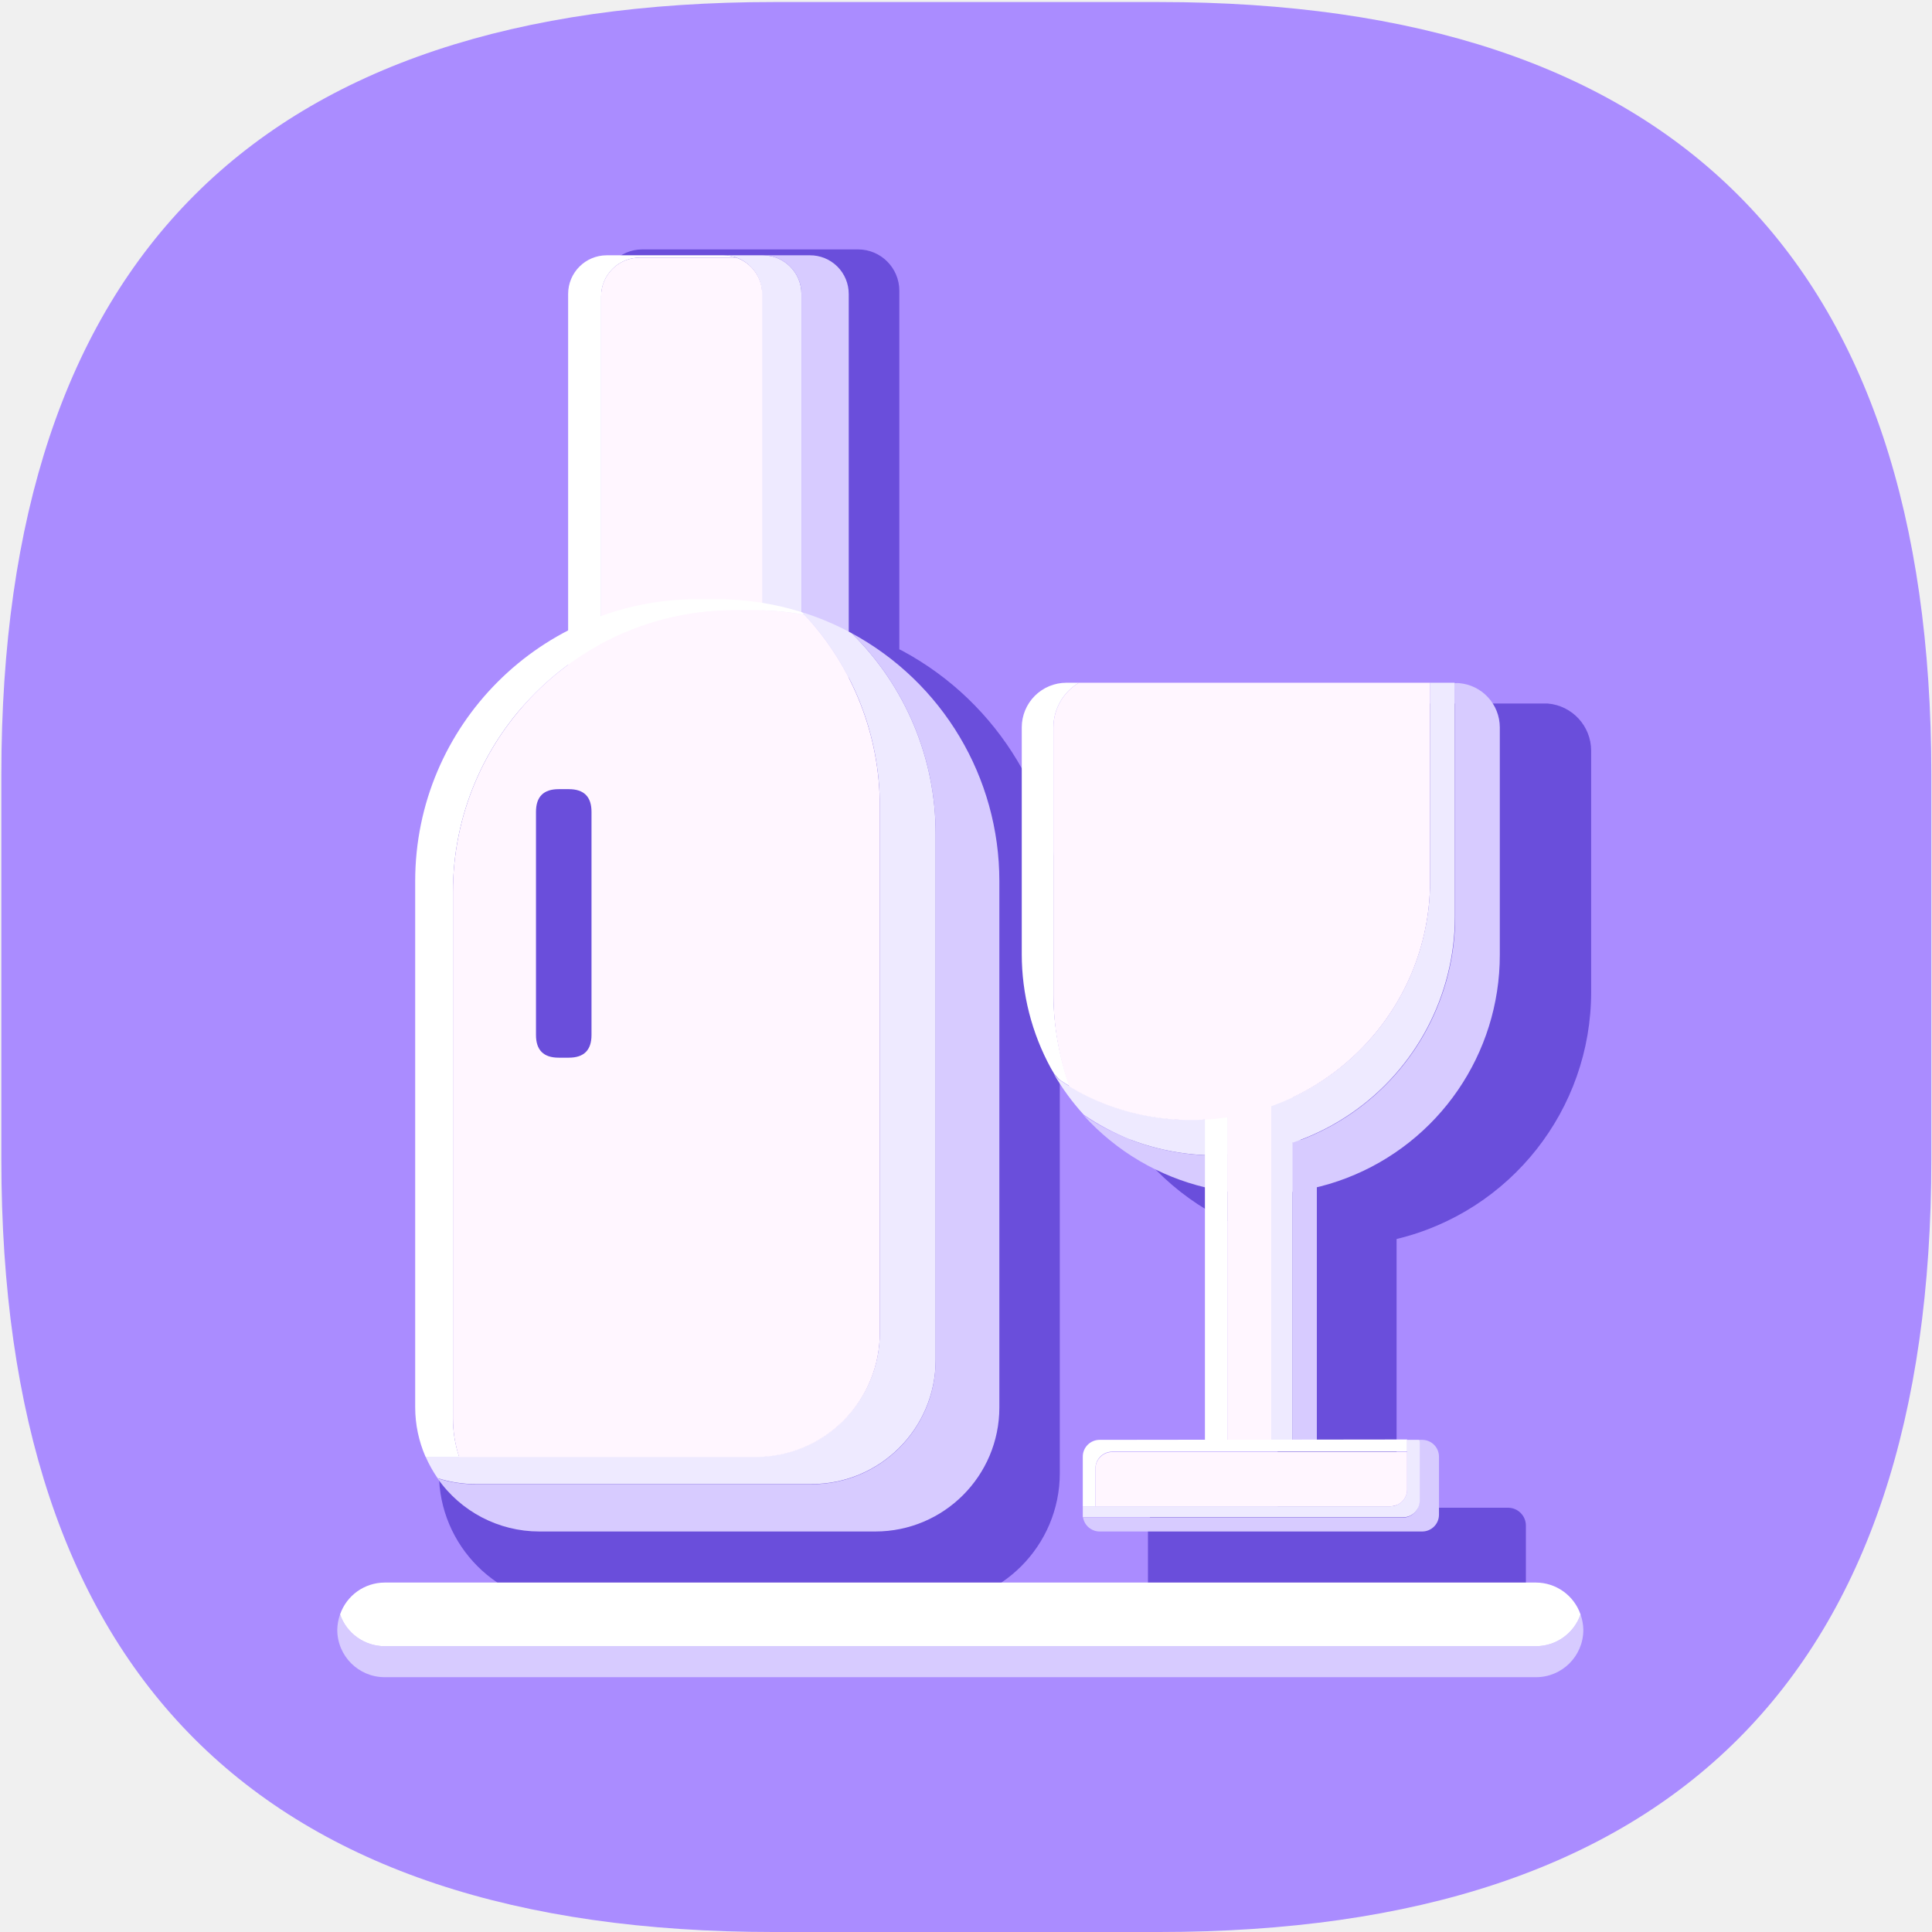
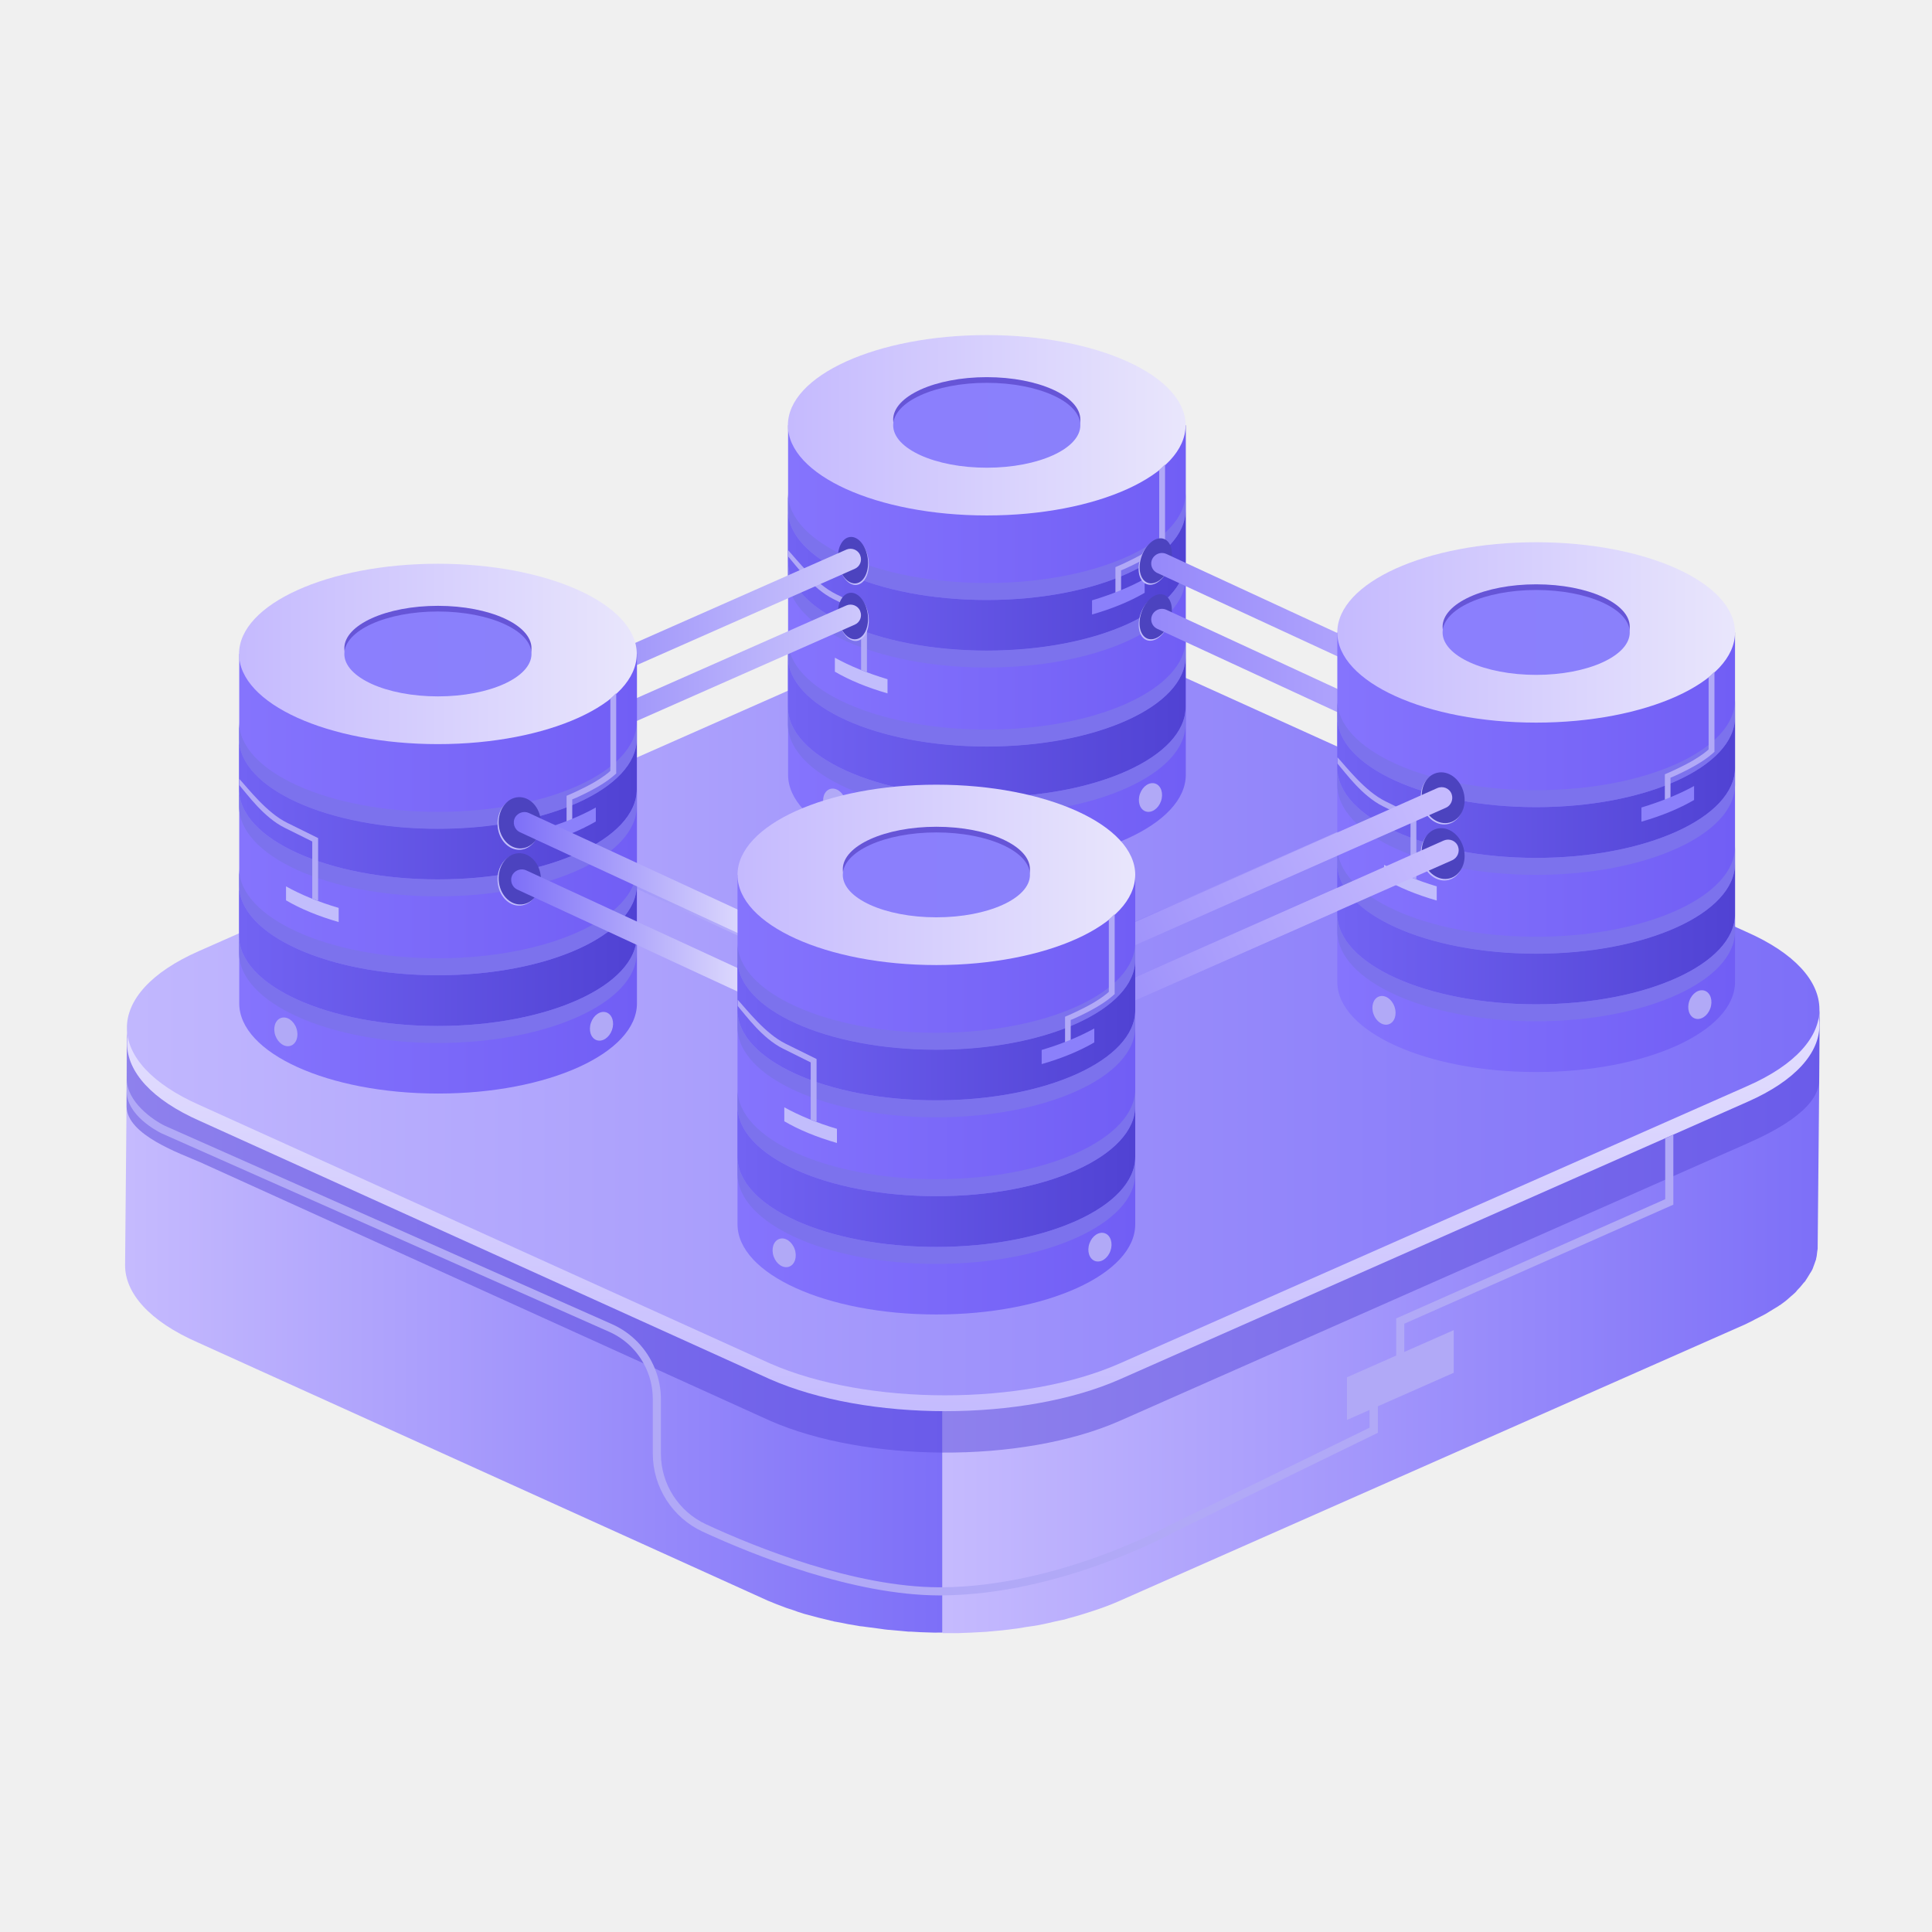
- <svg xmlns="http://www.w3.org/2000/svg" t="1757236720579" class="icon" viewBox="0 0 1024 1024" version="1.1" p-id="2211" width="200" height="200">
-   <path d="M0.716 1.075m409.416 0l204.094 0q409.416 0 409.416 409.416l0 204.094q0 409.416-409.416 409.416l-204.094 0q-409.416 0-409.416-409.416l0-204.094q0-409.416 409.416-409.416Z" fill="#AA8CFF" p-id="2212" />
-   <path d="M478.249 344.933c-0.512-0.307-1.075-0.512-1.586-0.768V154.094a21.904 21.904 0 0 0-21.853-21.904H340.48a21.904 21.904 0 0 0-21.904 21.904v189.355a158.649 158.649 0 0 0-85.926 141.095v296.212a69.857 69.857 0 0 0 69.857 69.857h189.355a69.857 69.857 0 0 0 69.857-69.857V484.544A158.649 158.649 0 0 0 478.249 344.933zM413.356 133.521a26.049 26.049 0 0 0-3.429-0.921 22.774 22.774 0 0 1 6.346 2.201 29.631 29.631 0 0 0-2.917-1.279z m63.306 236.591zM843.345 525.792v-127.942a25.128 25.128 0 0 0-23.03-24.974h-221.085a25.128 25.128 0 0 0-25.128 25.179v127.942a134.186 134.186 0 0 0 16.07 63.869c0.614 1.126 1.279 2.201 1.894 3.275s1.791 2.149 2.712 3.173c-0.921-1.024-1.791-2.098-2.712-3.173A136.284 136.284 0 0 0 660.183 651.38a141.248 141.248 0 0 0 16.94 5.118v142.528h-59.212a9.468 9.468 0 0 0-9.468 9.468v32.651a9.519 9.519 0 0 0 0 1.689 9.417 9.417 0 0 0 9.263 7.728h181.576a9.417 9.417 0 0 0 9.468-9.417V808.596a9.468 9.468 0 0 0-9.468-9.468h-59.058v-142.426a134.698 134.698 0 0 0 103.122-130.911zM598.771 592.885c-0.512-1.791-1.177-3.531-1.638-5.118 0.358 1.586 1.024 3.327 1.638 5.118z" fill="#6A4EDB" p-id="2213" />
-   <path d="M451.33 335.567a149.027 149.027 0 0 1 44.575 106.448v278.914a65.762 65.762 0 0 1-65.762 65.762H252.098a66.069 66.069 0 0 1-20.215-3.173 65.711 65.711 0 0 0 53.941 28.199h178.096a65.762 65.762 0 0 0 65.762-65.762v-278.914a149.386 149.386 0 0 0-78.352-131.474z" fill="#D7CBFF" p-id="2214" />
-   <path d="M429.221 135.312H404.298a20.471 20.471 0 0 1 20.471 20.471v281.473h25.077v-281.473a20.471 20.471 0 0 0-20.624-20.471z" fill="#D7CBFF" p-id="2215" />
-   <path d="M404.298 135.312h-20.931a20.471 20.471 0 0 1 20.471 20.471v281.473H424.769v-281.473a20.471 20.471 0 0 0-20.471-20.471z" fill="#EEEAFF" p-id="2216" />
-   <path d="M339.099 136.54h51.177a20.113 20.113 0 0 0-6.858-1.228H321.596a20.471 20.471 0 0 0-20.471 20.471v281.473h17.503V157.164a20.471 20.471 0 0 1 20.471-20.624z" fill="#FFFFFF" p-id="2217" />
-   <path d="M403.991 155.936a20.471 20.471 0 0 0-13.767-19.396h-51.177a20.471 20.471 0 0 0-20.471 20.471v280.347h85.414z" fill="#FFF6FF" p-id="2218" />
-   <path d="M451.33 335.567a146.315 146.315 0 0 0-26.203-11.054 148.413 148.413 0 0 1 41.197 102.917V706.242a65.762 65.762 0 0 1-65.762 65.762h-175.025a70.727 70.727 0 0 0 6.346 11.412 66.069 66.069 0 0 0 20.215 3.173h178.045a65.762 65.762 0 0 0 65.762-65.66v-278.914a149.027 149.027 0 0 0-44.575-106.448z" fill="#EEEAFF" p-id="2219" />
-   <path d="M240.071 472.875A149.386 149.386 0 0 1 389.457 323.438h10.798a146.468 146.468 0 0 1 26.1 2.405l-1.228-1.331a149.334 149.334 0 0 0-44.831-6.909H369.498A149.437 149.437 0 0 0 220.061 467.041v278.914a65.558 65.558 0 0 0 5.476 26.151h17.81a64.995 64.995 0 0 1-3.275-20.471z" fill="#FFFFFF" p-id="2220" />
-   <path d="M697.952 604.195h-59.314v0.87h46.418v160.235h12.897v-161.105z" fill="#D7CBFF" p-id="2221" />
-   <path d="M466.325 706.242V427.43a148.771 148.771 0 0 0-39.969-101.586 146.468 146.468 0 0 0-26.1-2.405H389.457a149.386 149.386 0 0 0-149.386 149.437v278.914a64.995 64.995 0 0 0 3.275 20.471h157.216A65.762 65.762 0 0 0 466.325 706.242z" fill="#FFF6FF" p-id="2222" />
-   <path d="M773.386 362.077a13.204 13.204 0 0 0-1.996 0h-0.409a22.211 22.211 0 0 1 0.307 3.224v120.164A126.765 126.765 0 0 1 598.771 603.888a128.352 128.352 0 0 1-24.514-12.845 126.663 126.663 0 0 0 220.675-84.954V385.516a23.593 23.593 0 0 0-21.546-23.439z" fill="#D7CBFF" p-id="2223" />
-   <path d="M673.796 580.807h11.259v184.544h-11.259z" fill="#EEEAFF" p-id="2224" />
-   <path d="M770.981 361.872h-12.999v104.81a126.612 126.612 0 0 1-172.364 118.219 123.234 123.234 0 0 1-24.565-12.845l-2.559-2.968a125.537 125.537 0 0 0 15.916 21.75A128.352 128.352 0 0 0 598.771 603.888a126.765 126.765 0 0 0 172.364-118.219V365.097a22.211 22.211 0 0 0-0.154-3.224z" fill="#EEEAFF" p-id="2225" />
-   <path d="M650.51 580.142h23.286v185.158h-23.286z" fill="#FFF6FF" p-id="2226" />
-   <path d="M673.796 581.985v-1.177h-35.159v184.493h11.873v-183.316h23.286zM558.341 385.465a27.482 27.482 0 0 1 13.511-23.593h-6.602a23.644 23.644 0 0 0-23.695 23.644v120.368a126.151 126.151 0 0 0 15.353 60.133c0.563 1.024 1.177 2.047 1.791 3.071l2.559 2.968c1.842 1.228 3.787 2.456 5.681 3.582a146.827 146.827 0 0 1-8.598-48.516z" fill="#FFFFFF" p-id="2227" />
-   <path d="M631.217 593.653a126.765 126.765 0 0 0 126.765-126.765V361.872h-186.131a27.482 27.482 0 0 0-13.511 23.593V527.123a146.827 146.827 0 0 0 8.393 48.772 119.601 119.601 0 0 0 18.884 9.263 125.844 125.844 0 0 0 45.599 8.495z" fill="#FFF6FF" p-id="2228" />
-   <path d="M753.786 763.151H752.301a8.444 8.444 0 0 1 0 1.638v30.706a8.905 8.905 0 0 1-8.905 8.905h-169.345a8.956 8.956 0 0 0 8.751 7.318h170.982a8.905 8.905 0 0 0 8.905-8.905v-30.706a8.905 8.905 0 0 0-8.905-8.956z" fill="#D7CBFF" p-id="2229" />
-   <path d="M752.301 763.151h-6.499v26.51A8.905 8.905 0 0 1 736.948 798.361h-163.05v5.834h169.703a8.905 8.905 0 0 0 8.905-8.905v-30.706a8.444 8.444 0 0 0-0.205-1.433z" fill="#EEEAFF" p-id="2230" />
-   <path d="M582.803 763.151a8.905 8.905 0 0 0-8.905 8.905V798.361h6.704v-20.01a8.905 8.905 0 0 1 8.905-8.956h156.294v-6.448z" fill="#FFFFFF" p-id="2231" />
-   <path d="M745.802 789.661v-20.061h-156.294a8.905 8.905 0 0 0-8.905 8.956V798.361H736.948a8.905 8.905 0 0 0 8.854-8.7z" fill="#FFF6FF" p-id="2232" />
-   <path d="M284.083 418.269m12.027 0l5.374 0q12.027 0 12.027 12.027l0 118.27q0 12.027-12.027 12.027l-5.374 0q-12.027 0-12.027-12.027l0-118.27q0-12.027 12.027-12.027Z" fill="#6A4EDB" p-id="2233" />
-   <path d="M814.123 872.516H203.838a25.026 25.026 0 0 1-23.593-16.837 25.588 25.588 0 0 0-1.484 8.188 25.128 25.128 0 0 0 25.077 25.077h610.285a25.077 25.077 0 0 0 25.077-25.077 25.588 25.588 0 0 0-1.484-8.188 25.026 25.026 0 0 1-23.593 16.837z" fill="#D7CBFF" p-id="2234" />
-   <path d="M814.123 838.791H203.838a25.077 25.077 0 0 0-23.593 16.888 25.026 25.026 0 0 0 23.593 16.837h610.285a25.026 25.026 0 0 0 23.593-16.837 25.077 25.077 0 0 0-23.593-16.888z" fill="#FFFFFF" p-id="2235" />
+ <svg xmlns="http://www.w3.org/2000/svg" xml:space="preserve" style="enable-background:new 0 0 1024 1024;" viewBox="0 0 1024 1024" y="0px" x="0px" id="图层_1" version="1.1">
+   <style type="text/css">
+ 	.st0{fill:url(#SVGID_1_);}
+ 	.st1{fill:url(#SVGID_2_);}
+ 	.st2{opacity:0.5;}
+ 	.st3{fill:#5747DB;}
+ 	.st4{fill:url(#SVGID_3_);}
+ 	.st5{fill:url(#SVGID_4_);}
+ 	.st6{fill:#B1A9F7;}
+ 	.st7{fill:url(#SVGID_5_);}
+ 	.st8{fill:url(#SVGID_6_);}
+ 	.st9{fill:#7C72ED;}
+ 	.st10{fill:url(#SVGID_7_);}
+ 	.st11{fill:url(#SVGID_8_);}
+ 	.st12{fill:#6655D7;}
+ 	.st13{fill:url(#SVGID_9_);}
+ 	.st14{fill:#8B80FB;}
+ 	.st15{fill:#C2BDFC;}
+ 	.st16{fill:#4C43BF;}
+ 	.st17{fill:url(#SVGID_10_);}
+ 	.st18{fill:url(#SVGID_11_);}
+ 	.st19{fill:url(#SVGID_12_);}
+ 	.st20{fill:url(#SVGID_13_);}
+ 	.st21{fill:url(#SVGID_14_);}
+ 	.st22{fill:url(#SVGID_15_);}
+ 	.st23{fill:url(#SVGID_16_);}
+ 	.st24{fill:url(#SVGID_17_);}
+ 	.st25{fill:url(#SVGID_18_);}
+ 	.st26{fill:url(#SVGID_19_);}
+ 	.st27{fill:url(#SVGID_20_);}
+ 	.st28{fill:url(#SVGID_21_);}
+ 	.st29{fill:url(#SVGID_22_);}
+ 	.st30{fill:url(#SVGID_23_);}
+ 	.st31{fill:url(#SVGID_24_);}
+ 	.st32{fill:url(#SVGID_25_);}
+ 	.st33{fill:url(#SVGID_26_);}
+ 	.st34{fill:url(#SVGID_27_);}
+ 	.st35{fill:url(#SVGID_28_);}
+ 	.st36{fill:url(#SVGID_29_);}
+ 	.st37{fill:url(#SVGID_30_);}
+ </style>
+   <g>
+     <g>
+       <linearGradient y2="700.193" x2="964.407" y1="700.193" x1="499.47" gradientUnits="userSpaceOnUse" id="SVGID_1_">
+         <stop style="stop-color:#C5BAFE" offset="5.154639e-03" />
+         <stop style="stop-color:#7D6FF8" offset="1" />
+       </linearGradient>
+       <path d="M964.4,535.1l-0.2,40.9l-0.8,85v0.8c-0.1,0.7-0.2,1.4-0.3,2.1c-0.1,1-0.2,2.1-0.5,3.1c0,0.2,0,0.4-0.1,0.6    c-0.2,0.7-0.5,1.3-0.7,2c-0.3,0.9-0.7,2-1.1,3c-0.1,0.2-0.2,0.4-0.3,0.6c-0.3,0.6-0.7,1.2-1.1,1.8c-0.7,1.1-1.2,2.1-1.9,3.1    c-0.3,0.3-0.3,0.5-0.5,0.8c-0.3,0.5-0.9,0.9-1.3,1.5c-0.9,1.2-1.9,2.3-3.1,3.5c-0.3,0.4-0.5,0.7-0.8,1c-0.8,0.8-1.7,1.5-2.6,2.3    c-0.3,0.3-0.6,0.5-0.9,0.8c-1.4,1.3-3,2.5-4.7,3.7c-0.3,0.1-0.6,0.3-0.8,0.5c-1.2,0.8-2.7,1.6-4.1,2.5c-1.2,0.7-2.3,1.5-3.7,2.2    c-1.5,0.8-3.1,1.6-4.7,2.4c-1.1,0.6-2.2,1.2-3.3,1.7c-0.5,0.3-1.1,0.5-1.6,0.8l-332.6,147c-3.9,1.7-8.1,3.3-12.4,4.7    c-1.2,0.4-2.4,0.8-3.7,1.2c-3.3,1.1-6.7,2.1-10.2,3c-0.8,0.2-1.6,0.5-2.3,0.7c-0.5,0.1-1,0.2-1.5,0.3c-2.2,0.5-4.5,0.9-6.7,1.5    c-1.8,0.4-3.4,0.7-5.2,1.1c-2.4,0.4-4.8,0.8-7.2,1.1c-1.4,0.3-2.8,0.5-4.2,0.7c-0.3,0.1-0.5,0.1-0.8,0.1    c-4.9,0.7-9.9,1.2-14.9,1.6c-0.3,0.1-0.7,0.1-1.1,0.1c-1.2,0.1-2.4,0.1-3.6,0.2c-2.9,0.2-5.9,0.3-8.9,0.4c-0.7,0-1.4,0.1-2.1,0.1    h-8.3V739.5c1.9,0,3.8,0,5.7-0.1c1.8,0,3.7-0.1,5.7-0.1c3-0.1,5.9-0.3,8.9-0.4c1.5-0.1,3.1-0.2,4.7-0.3c5-0.4,10-0.9,14.9-1.6    c1.7-0.2,3.3-0.5,4.9-0.8c2.5-0.3,4.9-0.7,7.3-1.1c1.7-0.3,3.4-0.7,5.1-1.1c2.3-0.4,4.6-1,6.8-1.5c1.2-0.3,2.5-0.7,3.7-1    c3.5-0.9,7-1.9,10.3-3c1.2-0.4,2.5-0.8,3.7-1.2c4.2-1.5,8.4-3,12.4-4.7l332.5-147c1.7-0.8,3.3-1.6,5-2.4c1.6-0.8,3.2-1.6,4.7-2.4    c1.2-0.8,2.4-1.5,3.7-2.2c1.3-0.8,2.7-1.7,4-2.5c2-1.4,3.9-2.7,5.6-4.1c0.3-0.3,0.6-0.5,0.8-0.8c1.2-1.1,2.4-2.2,3.5-3.4    c1.2-1.1,2.2-2.3,3.1-3.5c0.6-0.7,1.2-1.5,1.7-2.2c0.8-1,1.3-2,1.9-3.1c0.5-0.8,1-1.6,1.3-2.4c0.5-1,0.8-2,1.2-3    c0.2-0.9,0.6-1.7,0.8-2.5c0.2-1.1,0.3-2.2,0.5-3.2C964.2,537,964.3,536,964.4,535.1z" class="st0" />
+       <linearGradient y2="704.979" x2="499.47" y1="704.979" x1="66.396" gradientUnits="userSpaceOnUse" id="SVGID_2_">
+         <stop style="stop-color:#C5BAFE" offset="5.154639e-03" />
+         <stop style="stop-color:#7D6FF8" offset="1" />
+       </linearGradient>
+       <path d="M499.5,739.5v125.8h-2.4c-0.9,0-1.8,0.1-2.7,0c-1.1,0-2.2-0.1-3.3-0.1c-2.2-0.1-4.4-0.1-6.6-0.3    c-1-0.1-2-0.1-3-0.1c-1-0.1-2.1-0.2-3.1-0.3c-2.2-0.2-4.4-0.4-6.6-0.6c-1-0.1-2.1-0.1-3.1-0.3c-0.9-0.1-1.8-0.3-2.8-0.4    c-2.3-0.3-4.6-0.6-6.9-0.9c-1.1-0.2-2.2-0.3-3.3-0.4c-0.7-0.1-1.4-0.3-2.2-0.4c-2.7-0.4-5.4-0.9-8.1-1.5c-1.2-0.2-2.3-0.4-3.4-0.6    c-0.4-0.1-0.7-0.3-1.2-0.3c-4.7-1.1-9.5-2.3-14.1-3.6c-0.3-0.1-0.5-0.1-0.7-0.2c-2.1-0.6-4-1.3-5.9-2c-1.2-0.4-2.3-0.7-3.4-1.1    c-3.3-1.2-6.6-2.5-9.7-3.8l-302-136.8c-25.9-11.3-38.8-26.3-38.7-41.1l0.7-76.9l0.2-49c0,1.9,0.2,3.7,0.6,5.6    c0.4,1.9,1,3.7,1.8,5.6c1.6,3.7,4,7.3,7.2,10.8c6.5,7,16.1,13.6,29.1,19.3l302,136.8c3.1,1.4,6.3,2.7,9.6,3.8    c1.2,0.4,2.3,0.8,3.4,1.1c2.2,0.8,4.4,1.5,6.7,2.2c4.6,1.3,9.2,2.5,14.1,3.6l4.5,0.9c2.7,0.5,5.4,1,8.2,1.5    c1.8,0.3,3.7,0.6,5.4,0.8c2.3,0.3,4.7,0.6,7,0.9c1.9,0.3,3.9,0.4,5.8,0.6c2.2,0.3,4.4,0.4,6.6,0.6c2,0.2,4.1,0.3,6.1,0.4    c2.2,0.1,4.4,0.2,6.7,0.3c2,0,4,0.1,6,0.1H499.5z" class="st1" />
+       <g class="st2">
+         <path d="M964.4,538.7l-0.2,33.7c0,16.2-26.6,28.5-38,33.6l-332.5,147c-26,11.5-60.2,17.1-94.2,16.9     c-33.1-0.2-66.1-5.8-91.4-16.9L106.1,616c-10.2-4.5-39-14.4-39-29.6l0.2-38.2c0,1.9,0.2,3.7,0.6,5.6c0.4,1.9,1,3.7,1.8,5.6     c1.6,3.7,4,7.3,7.2,10.8c6.5,7,16.1,13.6,29.1,19.3l302,136.8c3.1,1.4,6.3,2.7,9.6,3.8c1.2,0.4,2.3,0.8,3.4,1.1     c2.2,0.8,4.4,1.5,6.7,2.2c4.6,1.3,9.2,2.5,14.1,3.6l4.5,0.9c2.7,0.5,5.4,1,8.2,1.5c1.8,0.3,3.7,0.6,5.4,0.8     c2.3,0.3,4.7,0.6,7,0.9c1.9,0.3,3.9,0.4,5.8,0.6c2.2,0.3,4.4,0.4,6.6,0.6c2,0.2,4.1,0.3,6.1,0.4c2.2,0.1,4.4,0.2,6.7,0.3     c2,0,4,0.1,6,0.1h1.5c1.9,0,3.8,0,5.7-0.1c1.8,0,3.7-0.1,5.7-0.1c3-0.1,5.9-0.3,8.9-0.4c1.5-0.1,3.1-0.2,4.7-0.3     c5-0.4,10-0.9,14.9-1.6c1.7-0.2,3.3-0.5,4.9-0.8c2.5-0.3,4.9-0.7,7.3-1.1c1.7-0.3,3.4-0.7,5.1-1.1c2.3-0.4,4.6-1,6.8-1.5     c1.2-0.3,2.5-0.7,3.7-1c3.5-0.9,7-1.9,10.3-3c1.2-0.4,2.5-0.8,3.7-1.2c4.2-1.5,8.4-3,12.4-4.7l332.5-147c1.7-0.8,3.3-1.6,5-2.4     c1.6-0.8,3.2-1.6,4.7-2.4c1.2-0.8,2.4-1.5,3.7-2.2c1.3-0.8,2.7-1.7,4-2.5c2-1.4,3.9-2.7,5.6-4.1c0.3-0.3,0.6-0.5,0.8-0.8     c1.2-1.1,2.4-2.2,3.5-3.4c1.2-1.1,2.2-2.3,3.1-3.5c0.6-0.7,1.2-1.5,1.7-2.2c0.8-1,1.3-2,1.9-3.1c0.5-0.8,1-1.6,1.3-2.4     c0.5-1,0.8-2,1.2-3c0.2-0.9,0.6-1.7,0.8-2.5c0.2-1.1,0.3-2.2,0.5-3.2C964.2,540.6,964.3,539.6,964.4,538.7z" class="st3" />
+       </g>
+       <g>
+         <linearGradient y2="350.352" x2="515.851" y1="775.987" x1="515.851" gradientUnits="userSpaceOnUse" id="SVGID_3_">
+           <stop style="stop-color:#C1B7FE" offset="5.154639e-03" />
+           <stop style="stop-color:#FFFFFF" offset="1" />
+         </linearGradient>
+         <path d="M925.6,502.3c51.4,22.6,51.7,59.2,0.6,81.7L593.7,731c-51.1,22.6-134.2,22.6-185.6,0l-302-136.8     c-51.4-22.6-51.7-59.2-0.6-81.7l332.6-147c51.1-22.6,134.2-22.6,185.6,0L925.6,502.3z" class="st4" />
+       </g>
+       <g>
+         <linearGradient y2="539.827" x2="964.371" y1="539.827" x1="67.331" gradientUnits="userSpaceOnUse" id="SVGID_4_">
+           <stop style="stop-color:#C1B7FE" offset="5.154639e-03" />
+           <stop style="stop-color:#7D6FF8" offset="1" />
+         </linearGradient>
+         <path d="M925.6,493.9c51.4,22.6,51.7,59.2,0.6,81.7l-332.6,147c-51.1,22.6-134.2,22.6-185.6,0l-302-136.8     c-51.4-22.6-51.7-59.2-0.6-81.7l332.6-147c51.1-22.6,134.2-22.6,185.6,0L925.6,493.9z" class="st5" />
+       </g>
+       <polygon points="713.9,752.6 770.5,727.6 770.5,705 713.9,730" class="st6" />
+       <g>
+         <polygon points="886.9,601.4 886.9,638.5 744.3,701.6 744.3,728.8 740,728.8 740,698.8 882.6,635.6 882.6,603.4" class="st6" />
+       </g>
+     </g>
+     <g>
+       <path d="M67.1,585.6c0,0,0-7.4,0-7.4c0,12.9,16,21.2,18.3,22.4l237.3,105.2c8,3.5,14.4,9.5,18.4,16.8c0,0,0,0,0,0    c3.2,5.7,4.9,12.2,4.9,19v28.9c0,17.7,10.4,33.9,26.4,41.3c27.3,12.6,79.9,33.7,125.4,33.8c0.1,0,0.2,0,0.3,0c0.4,0,0.7,0,1,0    c63.1-0.4,122-32.9,122.5-33.2l108.7-53v-19.9h-4.4v17.2l-106.3,51.9c-0.6,0.3-58.6,32.3-120.5,32.7c-0.4,0-0.7,0-1,0    c-0.1,0-0.2,0-0.3,0c-44.7-0.1-96.7-20.9-123.6-33.4c-14.5-6.7-23.9-21.4-23.9-37.3v-28.9c0-5.7-1.1-11.2-3.2-16.3    c-4.2-10.4-12.2-18.9-22.8-23.6L87.4,596.7c-6.4-3.1-20.3-12.7-20.2-25v4.9L67.1,585.6z" class="st6" />
+     </g>
+     <g>
+       <linearGradient y2="341.858" x2="628.399" y1="341.858" x1="417.68" gradientUnits="userSpaceOnUse" id="SVGID_5_">
+         <stop style="stop-color:#8574FD" offset="5.154639e-03" />
+         <stop style="stop-color:#715EF5" offset="1" />
+       </linearGradient>
+       <path d="M417.7,225.4v185.2c0,26.4,47.2,47.8,105.4,47.8s105.4-21.4,105.4-47.8V225.4H417.7z" class="st7" />
+       <linearGradient y2="385.172" x2="628.399" y1="385.172" x1="417.68" gradientUnits="userSpaceOnUse" id="SVGID_6_">
+         <stop style="stop-color:#7263F3" offset="5.154639e-03" />
+         <stop style="stop-color:#5042D3" offset="1" />
+       </linearGradient>
+       <path d="M523,395.6c-58.2,0-105.4-21.4-105.4-47.8v26.9c0,26.4,47.2,47.8,105.4,47.8s105.4-21.4,105.4-47.8v-26.9    C628.4,374.2,581.2,395.6,523,395.6z" class="st8" />
+       <path d="M523,422.5c-58.2,0-105.4-21.4-105.4-47.8v9c0,26.4,47.2,47.8,105.4,47.8s105.4-21.4,105.4-47.8v-9    C628.4,401.1,581.2,422.5,523,422.5z" class="st9" />
+       <path d="M523,386.7c-58.2,0-105.4-21.4-105.4-47.8v9c0,26.4,47.2,47.8,105.4,47.8s105.4-21.4,105.4-47.8v-9    C628.4,365.3,581.2,386.7,523,386.7z" class="st9" />
+       <linearGradient y2="307.506" x2="628.399" y1="307.506" x1="417.68" gradientUnits="userSpaceOnUse" id="SVGID_7_">
+         <stop style="stop-color:#7263F3" offset="5.154639e-03" />
+         <stop style="stop-color:#5042D3" offset="1" />
+       </linearGradient>
+       <path d="M523,318c-58.2,0-105.4-21.4-105.4-47.8v26.9c0,26.4,47.2,47.8,105.4,47.8s105.4-21.4,105.4-47.8v-26.9    C628.4,296.6,581.2,318,523,318z" class="st10" />
+       <path d="M523,344.8c-58.2,0-105.4-21.4-105.4-47.8v9c0,26.4,47.2,47.8,105.4,47.8s105.4-21.4,105.4-47.8v-9    C628.4,323.4,581.2,344.8,523,344.8z" class="st9" />
+       <path d="M523,309c-58.2,0-105.4-21.4-105.4-47.8v9c0,26.4,47.2,47.8,105.4,47.8s105.4-21.4,105.4-47.8v-9    C628.4,287.6,581.2,309,523,309z" class="st9" />
+       <linearGradient y2="225.36" x2="628.399" y1="225.36" x1="417.68" gradientUnits="userSpaceOnUse" id="SVGID_8_">
+         <stop style="stop-color:#C5BAFE" offset="5.154639e-03" />
+         <stop style="stop-color:#E9E6FC" offset="1" />
+       </linearGradient>
+       <ellipse ry="47.8" rx="105.4" cy="225.4" cx="523" class="st11" />
+       <g>
+         <ellipse ry="22.5" rx="49.6" cy="222.4" cx="523" class="st12" />
+         <linearGradient y2="225.36" x2="572.62" y1="225.36" x1="473.458" gradientUnits="userSpaceOnUse" id="SVGID_9_">
+           <stop style="stop-color:#8B7FFD" offset="5.154639e-03" />
+           <stop style="stop-color:#8A80FB" offset="1" />
+         </linearGradient>
+         <ellipse ry="22.5" rx="49.6" cy="225.4" cx="523" class="st13" />
+       </g>
+       <ellipse ry="5.9" rx="7.8" cy="422.7" cx="609.7" class="st6" transform="matrix(0.334 -0.9426 0.9426 0.334 7.6971 856.215)" />
+       <ellipse ry="7.8" rx="5.9" cy="425.6" cx="442.4" class="st6" transform="matrix(0.9426 -0.334 0.334 0.9426 -116.7537 172.181)" />
+       <g>
+         <path d="M594.3,315h-3.1v-14.4l0.9-0.4c0.1,0,7.7-3.3,13.8-6.8c4.6-2.7,7.5-5,8.5-6v-38.3l3.1-3v42.5l-0.5,0.4     c-0.1,0.1-3.3,3.2-9.6,6.8c-5,2.9-10.9,5.6-13.2,6.5V315z" class="st6" />
+       </g>
+       <path d="M578.8,318.2v7.5c10.8-3.1,20.2-7,27.9-11.5v-7.4C598.8,311.2,589.4,315,578.8,318.2z" class="st14" />
+       <path d="M470.4,360v7.5c-10.8-3.1-20.2-7-27.9-11.5v-7.4C450.4,353,459.8,356.8,470.4,360z" class="st15" />
+       <path d="M443.1,314.9c-10.8-5.3-20.6-18.1-25.4-23.3v3.3c4.4,5.1,13,17.1,24,22.6l14.7,7.3v30.3    c1,0.4,2.1,0.8,3.1,1.2V323L443.1,314.9z" class="st6" />
+     </g>
+     <g>
+       <ellipse ry="7.9" rx="12.4" cy="327.7" cx="612.1" class="st15" transform="matrix(0.3483 -0.9374 0.9374 0.3483 91.72 787.2982)" />
+       <ellipse ry="7.9" rx="12.4" cy="326.9" cx="612.6" class="st16" transform="matrix(0.3483 -0.9374 0.9374 0.3483 92.7515 787.2786)" />
+     </g>
+     <g>
+       <ellipse ry="12.4" rx="7.9" cy="327.4" cx="452.5" class="st15" transform="matrix(0.991 -0.1337 0.1337 0.991 -39.7133 63.4475)" />
+       <ellipse ry="12.4" rx="7.9" cy="326.5" cx="452.1" class="st16" transform="matrix(0.991 -0.1337 0.1337 0.991 -39.6034 63.3966)" />
+     </g>
+     <g>
+       <ellipse ry="7.9" rx="12.4" cy="298" cx="612.1" class="st15" transform="matrix(0.3483 -0.9374 0.9374 0.3483 119.5093 767.9778)" />
+       <ellipse ry="7.9" rx="12.4" cy="297.3" cx="612.6" class="st16" transform="matrix(0.3483 -0.9374 0.9374 0.3483 120.5409 767.9581)" />
+     </g>
+     <g>
+       <ellipse ry="12.4" rx="7.9" cy="297.7" cx="452.5" class="st15" transform="matrix(0.991 -0.1337 0.1337 0.991 -35.7488 63.1812)" />
+       <ellipse ry="12.4" rx="7.9" cy="296.9" cx="452.1" class="st16" transform="matrix(0.991 -0.1337 0.1337 0.991 -35.6389 63.1303)" />
+     </g>
+     <linearGradient y2="409.968" x2="799.6" y1="409.968" x1="232.146" gradientUnits="userSpaceOnUse" id="SVGID_10_">
+       <stop style="stop-color:#7D6FF8" offset="0" />
+       <stop style="stop-color:#DDD9FD" offset="0.473" />
+       <stop style="stop-color:#7D6FF8" offset="0.5" />
+       <stop style="stop-color:#C5BAFE" offset="0.995" />
+     </linearGradient>
+     <path d="M771.7,364.6l-153.5-71c-2.2-1-4.8-0.5-6.5,1.3l-0.1,0.1c-2.5,2.8-1.6,7.1,1.8,8.7l151.3,70   c13.5,5.9,20.9,13.5,21,21.3c0,7.7-7.3,15.2-20.6,21.1l-209.7,92.6c-30.2,13.4-79.6,13.4-110,0L267,426.2   c-13.5-5.9-20.9-13.5-20.9-21.3c0-7.7,7.3-15.2,20.6-21.1l186.3-82.3c2.8-1.2,4.1-4.4,2.9-7.2c0,0,0-0.1,0-0.1   c-1.2-2.8-4.5-4.1-7.3-2.9l-188.8,83.4c-17.7,7.8-27.5,18.6-27.5,30.2c0,11.7,9.9,22.5,27.9,30.4l178.4,82.6   c17.1,7.5,39.6,11.3,62,11.3c22.4,0,44.9-3.8,61.9-11.3l209.7-92.6c17.8-7.8,27.5-18.6,27.5-30.3   C799.6,383.3,789.7,372.5,771.7,364.6z" class="st17" />
+     <linearGradient y2="439.613" x2="799.6" y1="439.613" x1="232.146" gradientUnits="userSpaceOnUse" id="SVGID_11_">
+       <stop style="stop-color:#7D6FF8" offset="0" />
+       <stop style="stop-color:#DDD9FD" offset="0.473" />
+       <stop style="stop-color:#7D6FF8" offset="0.5" />
+       <stop style="stop-color:#C5BAFE" offset="0.995" />
+     </linearGradient>
+     <path d="M771.7,394.2l-153.5-71c-2.2-1-4.8-0.5-6.5,1.3l-0.1,0.1c-2.5,2.8-1.6,7.1,1.8,8.7l151.3,70   c13.5,5.9,20.9,13.5,21,21.3c0,7.7-7.3,15.2-20.6,21.1l-209.7,92.6c-30.2,13.4-79.6,13.4-110,0L267,455.8   c-13.5-5.9-20.9-13.5-20.9-21.3c0-7.7,7.3-15.2,20.6-21.1l186.3-82.3c2.8-1.2,4.1-4.4,2.9-7.2c0,0,0-0.1,0-0.1   c-1.2-2.8-4.5-4.1-7.3-2.9l-188.8,83.4c-17.7,7.8-27.5,18.6-27.5,30.2c0,11.7,9.9,22.5,27.9,30.4l178.4,82.6   c17.1,7.5,39.6,11.3,62,11.3c22.4,0,44.9-3.8,61.9-11.3l209.7-92.6c17.8-7.8,27.5-18.6,27.5-30.3   C799.6,412.9,789.7,402.1,771.7,394.2z" class="st18" />
+     <g>
+       <linearGradient y2="451.668" x2="919.565" y1="451.668" x1="708.845" gradientUnits="userSpaceOnUse" id="SVGID_12_">
+         <stop style="stop-color:#8574FD" offset="5.154639e-03" />
+         <stop style="stop-color:#715EF5" offset="1" />
+       </linearGradient>
+       <path d="M708.8,335.2v185.2c0,26.4,47.2,47.8,105.4,47.8c58.2,0,105.4-21.4,105.4-47.8V335.2H708.8z" class="st19" />
+       <linearGradient y2="494.982" x2="919.565" y1="494.982" x1="708.845" gradientUnits="userSpaceOnUse" id="SVGID_13_">
+         <stop style="stop-color:#7263F3" offset="5.154639e-03" />
+         <stop style="stop-color:#5042D3" offset="1" />
+       </linearGradient>
+       <path d="M814.2,505.4c-58.2,0-105.4-21.4-105.4-47.8v26.9c0,26.4,47.2,47.8,105.4,47.8c58.2,0,105.4-21.4,105.4-47.8    v-26.9C919.6,484,872.4,505.4,814.2,505.4z" class="st20" />
+       <path d="M814.2,532.3c-58.2,0-105.4-21.4-105.4-47.8v9c0,26.4,47.2,47.8,105.4,47.8c58.2,0,105.4-21.4,105.4-47.8v-9    C919.6,510.9,872.4,532.3,814.2,532.3z" class="st9" />
+       <path d="M814.2,496.5c-58.2,0-105.4-21.4-105.4-47.8v9c0,26.4,47.2,47.8,105.4,47.8c58.2,0,105.4-21.4,105.4-47.8v-9    C919.6,475.1,872.4,496.5,814.2,496.5z" class="st9" />
+       <linearGradient y2="417.316" x2="919.565" y1="417.316" x1="708.845" gradientUnits="userSpaceOnUse" id="SVGID_14_">
+         <stop style="stop-color:#7263F3" offset="5.154639e-03" />
+         <stop style="stop-color:#5042D3" offset="1" />
+       </linearGradient>
+       <path d="M814.2,427.8c-58.2,0-105.4-21.4-105.4-47.8v26.9c0,26.4,47.2,47.8,105.4,47.8c58.2,0,105.4-21.4,105.4-47.8    V380C919.6,406.4,872.4,427.8,814.2,427.8z" class="st21" />
+       <path d="M814.2,454.7c-58.2,0-105.4-21.4-105.4-47.8v9c0,26.4,47.2,47.8,105.4,47.8c58.2,0,105.4-21.4,105.4-47.8v-9    C919.6,433.3,872.4,454.7,814.2,454.7z" class="st9" />
+       <path d="M814.2,418.8c-58.2,0-105.4-21.4-105.4-47.8v9c0,26.4,47.2,47.8,105.4,47.8c58.2,0,105.4-21.4,105.4-47.8v-9    C919.6,397.4,872.4,418.8,814.2,418.8z" class="st9" />
+       <linearGradient y2="335.17" x2="919.565" y1="335.17" x1="708.845" gradientUnits="userSpaceOnUse" id="SVGID_15_">
+         <stop style="stop-color:#C5BAFE" offset="5.154639e-03" />
+         <stop style="stop-color:#E9E6FC" offset="1" />
+       </linearGradient>
+       <ellipse ry="47.8" rx="105.4" cy="335.2" cx="814.2" class="st22" />
+       <g>
+         <ellipse ry="22.5" rx="49.6" cy="332.2" cx="814.2" class="st12" />
+         <linearGradient y2="335.17" x2="863.786" y1="335.17" x1="764.624" gradientUnits="userSpaceOnUse" id="SVGID_16_">
+           <stop style="stop-color:#8B7FFD" offset="5.154639e-03" />
+           <stop style="stop-color:#8A80FB" offset="1" />
+         </linearGradient>
+         <ellipse ry="22.5" rx="49.6" cy="335.2" cx="814.2" class="st23" />
+       </g>
+       <ellipse ry="5.9" rx="7.8" cy="532.5" cx="900.9" class="st6" transform="matrix(0.334 -0.9426 0.9426 0.334 98.1172 1203.8)" />
+       <ellipse ry="7.8" rx="5.9" cy="535.5" cx="733.5" class="st6" transform="matrix(0.9426 -0.334 0.334 0.9426 -136.7093 275.7264)" />
+       <g>
+         <path d="M885.5,424.8h-3.1v-14.4l0.9-0.4c0.1,0,7.7-3.3,13.8-6.8c4.6-2.7,7.5-5,8.5-6V359l3.1-3v42.5l-0.5,0.4     c-0.1,0.1-3.3,3.2-9.6,6.8c-5,2.9-10.9,5.6-13.2,6.5V424.8z" class="st6" />
+       </g>
+       <path d="M870,428v7.5c10.8-3.1,20.2-7,27.9-11.5v-7.4C889.9,421,880.5,424.8,870,428z" class="st14" />
+       <path d="M761.5,469.8v7.5c-10.8-3.1-20.2-7-27.9-11.5v-7.4C741.6,462.8,751,466.6,761.5,469.8z" class="st15" />
+       <path d="M734.3,424.7c-10.8-5.3-20.6-18.1-25.4-23.3v3.3c4.4,5.1,13,17.1,24,22.6l14.7,7.3v30.3    c1,0.4,2.1,0.8,3.1,1.2v-33.3L734.3,424.7z" class="st6" />
+     </g>
+     <g>
+       <linearGradient y2="463.125" x2="337.505" y1="463.125" x1="126.785" gradientUnits="userSpaceOnUse" id="SVGID_17_">
+         <stop style="stop-color:#8574FD" offset="5.154639e-03" />
+         <stop style="stop-color:#715EF5" offset="1" />
+       </linearGradient>
+       <path d="M126.8,346.6v185.2c0,26.4,47.2,47.8,105.4,47.8s105.4-21.4,105.4-47.8V346.6H126.8z" class="st24" />
+       <linearGradient y2="506.439" x2="337.505" y1="506.439" x1="126.785" gradientUnits="userSpaceOnUse" id="SVGID_18_">
+         <stop style="stop-color:#7263F3" offset="5.154639e-03" />
+         <stop style="stop-color:#5042D3" offset="1" />
+       </linearGradient>
+       <path d="M232.1,516.9c-58.2,0-105.4-21.4-105.4-47.8V496c0,26.4,47.2,47.8,105.4,47.8s105.4-21.4,105.4-47.8v-26.9    C337.5,495.5,290.3,516.9,232.1,516.9z" class="st25" />
+       <path d="M232.1,543.8c-58.2,0-105.4-21.4-105.4-47.8v9c0,26.4,47.2,47.8,105.4,47.8s105.4-21.4,105.4-47.8v-9    C337.5,522.4,290.3,543.8,232.1,543.8z" class="st9" />
+       <path d="M232.1,507.9c-58.2,0-105.4-21.4-105.4-47.8v9c0,26.4,47.2,47.8,105.4,47.8s105.4-21.4,105.4-47.8v-9    C337.5,486.5,290.3,507.9,232.1,507.9z" class="st9" />
+       <linearGradient y2="428.773" x2="337.505" y1="428.773" x1="126.785" gradientUnits="userSpaceOnUse" id="SVGID_19_">
+         <stop style="stop-color:#7263F3" offset="5.154639e-03" />
+         <stop style="stop-color:#5042D3" offset="1" />
+       </linearGradient>
+       <path d="M232.1,439.2c-58.2,0-105.4-21.4-105.4-47.8v26.9c0,26.4,47.2,47.8,105.4,47.8s105.4-21.4,105.4-47.8v-26.9    C337.5,417.8,290.3,439.2,232.1,439.2z" class="st26" />
+       <path d="M232.1,466.1c-58.2,0-105.4-21.4-105.4-47.8v9c0,26.4,47.2,47.8,105.4,47.8s105.4-21.4,105.4-47.8v-9    C337.5,444.7,290.3,466.1,232.1,466.1z" class="st9" />
+       <path d="M232.1,430.3c-58.2,0-105.4-21.4-105.4-47.8v9c0,26.4,47.2,47.8,105.4,47.8s105.4-21.4,105.4-47.8v-9    C337.5,408.9,290.3,430.3,232.1,430.3z" class="st9" />
+       <linearGradient y2="346.627" x2="337.505" y1="346.627" x1="126.785" gradientUnits="userSpaceOnUse" id="SVGID_20_">
+         <stop style="stop-color:#C5BAFE" offset="5.154639e-03" />
+         <stop style="stop-color:#E9E6FC" offset="1" />
+       </linearGradient>
+       <ellipse ry="47.8" rx="105.4" cy="346.6" cx="232.1" class="st27" />
+       <g>
+         <ellipse ry="22.5" rx="49.6" cy="343.6" cx="232.1" class="st12" />
+         <linearGradient y2="346.627" x2="281.726" y1="346.627" x1="182.563" gradientUnits="userSpaceOnUse" id="SVGID_21_">
+           <stop style="stop-color:#8B7FFD" offset="5.154639e-03" />
+           <stop style="stop-color:#8A80FB" offset="1" />
+         </linearGradient>
+         <ellipse ry="22.5" rx="49.6" cy="346.6" cx="232.1" class="st28" />
+       </g>
+       <ellipse ry="5.9" rx="7.8" cy="543.9" cx="318.8" class="st6" transform="matrix(0.334 -0.9426 0.9426 0.334 -300.3521 662.7898)" />
+       <ellipse ry="7.8" rx="5.9" cy="546.9" cx="151.5" class="st6" transform="matrix(0.9426 -0.334 0.334 0.9426 -173.9552 81.9936)" />
+       <g>
+         <path d="M303.4,436.2h-3.1v-14.4l0.9-0.4c0.1,0,7.7-3.3,13.8-6.8c4.6-2.7,7.5-5,8.5-6v-38.3l3.1-3V410l-0.5,0.4     c-0.1,0.1-3.3,3.2-9.6,6.8c-5,2.9-10.9,5.6-13.2,6.5V436.2z" class="st6" />
+       </g>
+       <path d="M287.9,439.4v7.5c10.8-3.1,20.2-7,27.9-11.5V428C307.9,432.4,298.5,436.3,287.9,439.4z" class="st14" />
+       <path d="M179.5,481.2v7.5c-10.8-3.1-20.2-7-27.9-11.5v-7.4C159.5,474.2,168.9,478.1,179.5,481.2z" class="st15" />
+       <path d="M152.2,436.1c-10.8-5.3-20.6-18.1-25.4-23.3v3.3c4.4,5.1,13,17.1,24,22.6l14.7,7.3v30.3    c1,0.4,2.1,0.8,3.1,1.2v-33.3L152.2,436.1z" class="st6" />
+     </g>
+     <g>
+       <ellipse ry="13.6" rx="11.2" cy="466.4" cx="274.9" class="st15" transform="matrix(0.9985 -5.486648e-02 5.486648e-02 0.9985 -25.1775 15.7832)" />
+       <ellipse ry="13.6" rx="11.2" cy="465.8" cx="275.5" class="st16" transform="matrix(0.9985 -5.486648e-02 5.486648e-02 0.9985 -25.1413 15.8179)" />
+     </g>
+     <g>
+       <ellipse ry="13.6" rx="11.2" cy="453.2" cx="764.4" class="st15" transform="matrix(0.9685 -0.2491 0.2491 0.9685 -88.7915 204.6958)" />
+       <ellipse ry="13.6" rx="11.2" cy="452.4" cx="764.9" class="st16" transform="matrix(0.9685 -0.2491 0.2491 0.9685 -88.5867 204.7994)" />
+     </g>
+     <g>
+       <ellipse ry="13.6" rx="11.2" cy="436.8" cx="274.9" class="st15" transform="matrix(0.9985 -5.486648e-02 5.486648e-02 0.9985 -23.551 15.7386)" />
+       <ellipse ry="13.6" rx="11.2" cy="436.1" cx="275.5" class="st16" transform="matrix(0.9985 -5.486648e-02 5.486648e-02 0.9985 -23.5148 15.7733)" />
+     </g>
+     <g>
+       <ellipse ry="13.6" rx="11.2" cy="423.5" cx="764.4" class="st15" transform="matrix(0.9685 -0.2491 0.2491 0.9685 -81.4066 203.7612)" />
+       <ellipse ry="13.6" rx="11.2" cy="422.8" cx="764.9" class="st16" transform="matrix(0.9685 -0.2491 0.2491 0.9685 -81.2018 203.8648)" />
+     </g>
+     <linearGradient y2="509.83" x2="527.587" y1="509.83" x1="270.979" gradientUnits="userSpaceOnUse" id="SVGID_22_">
+       <stop style="stop-color:#7D6FF8" offset="0" />
+       <stop style="stop-color:#DDD9FD" offset="0.473" />
+       <stop style="stop-color:#7D6FF8" offset="0.5" />
+       <stop style="stop-color:#C5BAFE" offset="0.995" />
+     </linearGradient>
+     <path d="M527.6,546.2c-27.6,4.5-59.9,1.9-82.2-7.9l-166.5-77c-2.6-1.2-5.7-0.2-7.2,2.2l0,0c-1.7,2.9-0.5,6.6,2.5,8   l164.2,76c17.1,7.5,39.6,11.3,62,11.3c9.2,0,18.3-0.7,27.1-1.9V546.2z" class="st29" />
+     <linearGradient y2="454.063" x2="759.702" y1="588.47" x1="456.541" gradientUnits="userSpaceOnUse" id="SVGID_23_">
+       <stop style="stop-color:#7D6FF8" offset="0" />
+       <stop style="stop-color:#C5BAFE" offset="0.995" />
+     </linearGradient>
+     <path d="M772.8,448.7L772.8,448.7c-1.1-3.1-4.6-4.5-7.6-3.2c-29.9,13.4-172.8,76.6-195.6,86.7   c-1.9,0.8-3.2,2.7-3.3,4.7c-0.2,3.1-0.5,6.2-0.7,9.3c0,0,172.8-76.4,204.2-90.3C772.5,454.6,773.8,451.5,772.8,448.7z" class="st30" />
+     <linearGradient y2="479.416" x2="529.047" y1="479.416" x1="272.438" gradientUnits="userSpaceOnUse" id="SVGID_24_">
+       <stop style="stop-color:#7D6FF8" offset="0" />
+       <stop style="stop-color:#DDD9FD" offset="0.473" />
+       <stop style="stop-color:#7D6FF8" offset="0.5" />
+       <stop style="stop-color:#C5BAFE" offset="0.995" />
+     </linearGradient>
+     <path d="M529,515.8c-27.6,4.5-59.9,1.9-82.2-7.9l-166.5-77c-2.6-1.2-5.7-0.2-7.2,2.2l0,0c-1.7,2.9-0.5,6.6,2.5,8   l164.2,76c17.1,7.5,39.6,11.3,62,11.3c9.2,0,18.3-0.7,27.1-1.9V515.8z" class="st31" />
+     <linearGradient y2="426.323" x2="756.308" y1="560.729" x1="453.147" gradientUnits="userSpaceOnUse" id="SVGID_25_">
+       <stop style="stop-color:#7D6FF8" offset="0" />
+       <stop style="stop-color:#C5BAFE" offset="0.995" />
+     </linearGradient>
+     <path d="M769.4,420.9L769.4,420.9c-1.1-3.1-4.6-4.5-7.6-3.2c-29.9,13.4-172.8,76.6-195.6,86.7   c-1.9,0.8-3.2,2.7-3.3,4.7c-0.2,3.1-0.5,6.2-0.7,9.3c0,0,172.8-76.4,204.2-90.3C769.1,426.9,770.4,423.7,769.4,420.9z" class="st32" />
+     <g>
+       <linearGradient y2="580.222" x2="601.666" y1="580.222" x1="390.946" gradientUnits="userSpaceOnUse" id="SVGID_26_">
+         <stop style="stop-color:#8574FD" offset="5.154639e-03" />
+         <stop style="stop-color:#715EF5" offset="1" />
+       </linearGradient>
+       <path d="M390.9,463.7v185.2c0,26.4,47.2,47.8,105.4,47.8s105.4-21.4,105.4-47.8V463.7H390.9z" class="st33" />
+       <linearGradient y2="623.536" x2="601.666" y1="623.536" x1="390.946" gradientUnits="userSpaceOnUse" id="SVGID_27_">
+         <stop style="stop-color:#7263F3" offset="5.154639e-03" />
+         <stop style="stop-color:#5042D3" offset="1" />
+       </linearGradient>
+       <path d="M496.3,634c-58.2,0-105.4-21.4-105.4-47.8v26.9c0,26.4,47.2,47.8,105.4,47.8s105.4-21.4,105.4-47.8v-26.9    C601.7,612.6,554.5,634,496.3,634z" class="st34" />
+       <path d="M496.3,660.9c-58.2,0-105.4-21.4-105.4-47.8v9c0,26.4,47.2,47.8,105.4,47.8s105.4-21.4,105.4-47.8v-9    C601.7,639.5,554.5,660.9,496.3,660.9z" class="st9" />
+       <path d="M496.3,625c-58.2,0-105.4-21.4-105.4-47.8v9c0,26.4,47.2,47.8,105.4,47.8s105.4-21.4,105.4-47.8v-9    C601.7,603.6,554.5,625,496.3,625z" class="st9" />
+       <linearGradient y2="545.87" x2="601.666" y1="545.87" x1="390.946" gradientUnits="userSpaceOnUse" id="SVGID_28_">
+         <stop style="stop-color:#7263F3" offset="5.154639e-03" />
+         <stop style="stop-color:#5042D3" offset="1" />
+       </linearGradient>
+       <path d="M496.3,556.3c-58.2,0-105.4-21.4-105.4-47.8v26.9c0,26.4,47.2,47.8,105.4,47.8s105.4-21.4,105.4-47.8v-26.9    C601.7,534.9,554.5,556.3,496.3,556.3z" class="st35" />
+       <path d="M496.3,583.2c-58.2,0-105.4-21.4-105.4-47.8v9c0,26.4,47.2,47.8,105.4,47.8s105.4-21.4,105.4-47.8v-9    C601.7,561.8,554.5,583.2,496.3,583.2z" class="st9" />
+       <path d="M496.3,547.4c-58.2,0-105.4-21.4-105.4-47.8v9c0,26.4,47.2,47.8,105.4,47.8s105.4-21.4,105.4-47.8v-9    C601.7,526,554.5,547.4,496.3,547.4z" class="st9" />
+       <linearGradient y2="463.724" x2="601.666" y1="463.724" x1="390.946" gradientUnits="userSpaceOnUse" id="SVGID_29_">
+         <stop style="stop-color:#C5BAFE" offset="5.154639e-03" />
+         <stop style="stop-color:#E9E6FC" offset="1" />
+       </linearGradient>
+       <ellipse ry="47.8" rx="105.4" cy="463.7" cx="496.3" class="st36" />
+       <g>
+         <ellipse ry="22.5" rx="49.6" cy="460.7" cx="496.3" class="st12" />
+         <linearGradient y2="463.724" x2="545.887" y1="463.724" x1="446.725" gradientUnits="userSpaceOnUse" id="SVGID_30_">
+           <stop style="stop-color:#8B7FFD" offset="5.154639e-03" />
+           <stop style="stop-color:#8A80FB" offset="1" />
+         </linearGradient>
+         <ellipse ry="22.5" rx="49.6" cy="463.7" cx="496.3" class="st37" />
+       </g>
+       <ellipse ry="5.9" rx="7.8" cy="661" cx="583" class="st6" transform="matrix(0.334 -0.9426 0.9426 0.334 -234.7861 989.7745)" />
+       <ellipse ry="7.8" rx="5.9" cy="664" cx="415.6" class="st6" transform="matrix(0.9426 -0.334 0.334 0.9426 -197.8949 176.9389)" />
+       <g>
+         <path d="M567.6,553.3h-3.1v-14.4l0.9-0.4c0.1,0,7.7-3.3,13.8-6.8c4.6-2.7,7.5-5,8.5-6v-38.3l3.1-3v42.5l-0.5,0.4     c-0.1,0.1-3.3,3.2-9.6,6.8c-5,2.9-10.9,5.6-13.2,6.5V553.3z" class="st6" />
+       </g>
+       <path d="M552.1,556.5v7.5c10.8-3.1,20.2-7,27.9-11.5v-7.4C572,549.5,562.6,553.4,552.1,556.5z" class="st14" />
+       <path d="M443.6,598.3v7.5c-10.8-3.1-20.2-7-27.9-11.5v-7.4C423.7,591.3,433.1,595.2,443.6,598.3z" class="st15" />
+       <path d="M416.4,553.2c-10.8-5.3-20.6-18.1-25.4-23.3v3.3c4.4,5.1,13,17.1,24,22.6l14.7,7.3v30.3    c1,0.4,2.1,0.8,3.1,1.2v-33.3L416.4,553.2z" class="st6" />
+     </g>
+   </g>
</svg>
